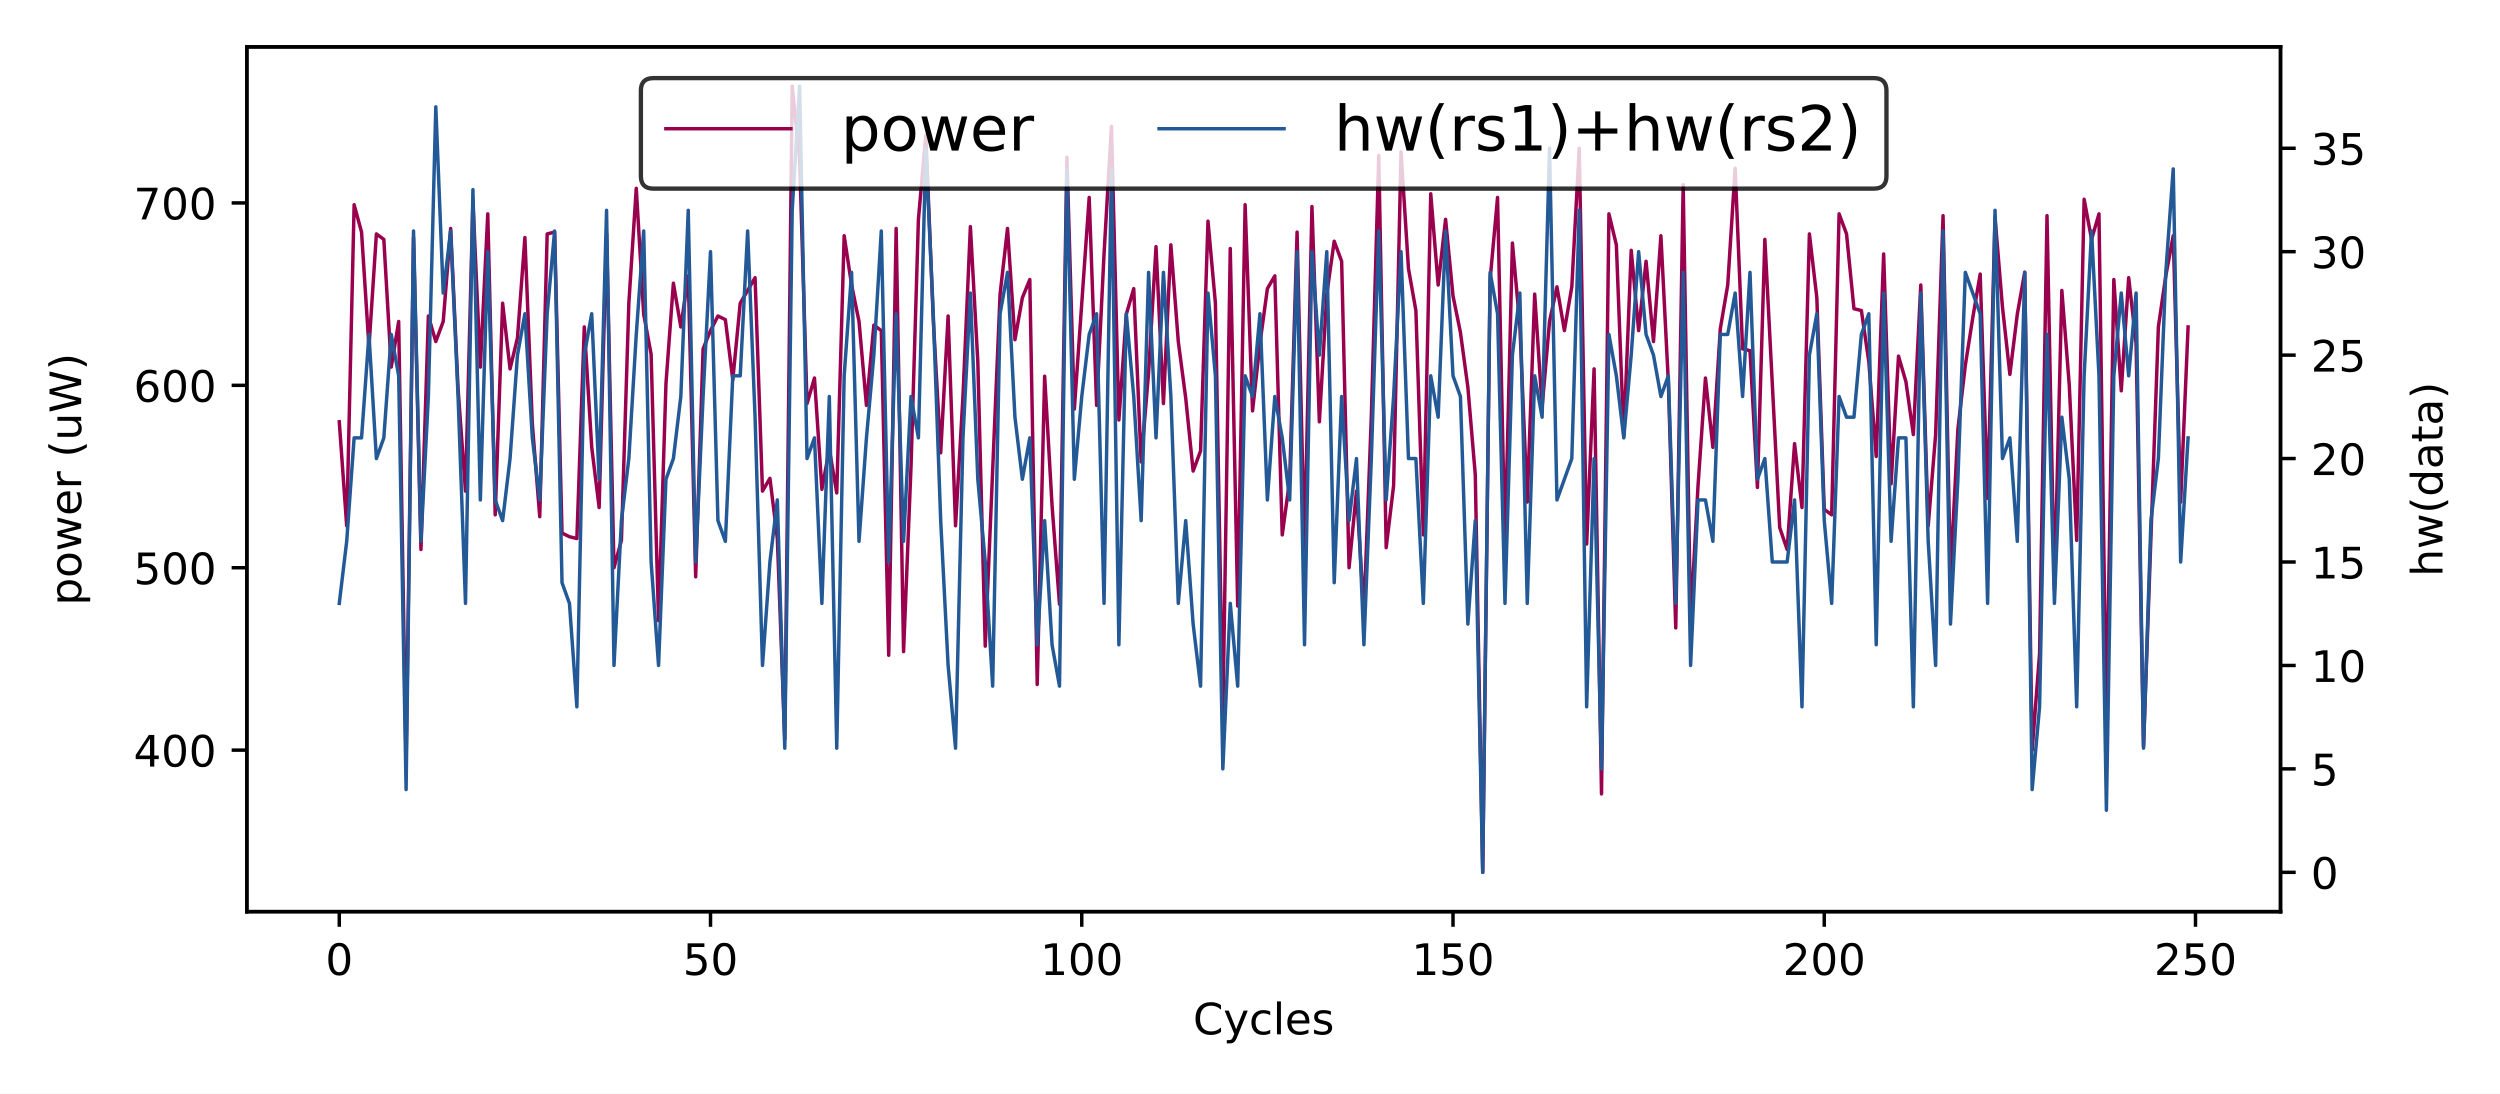
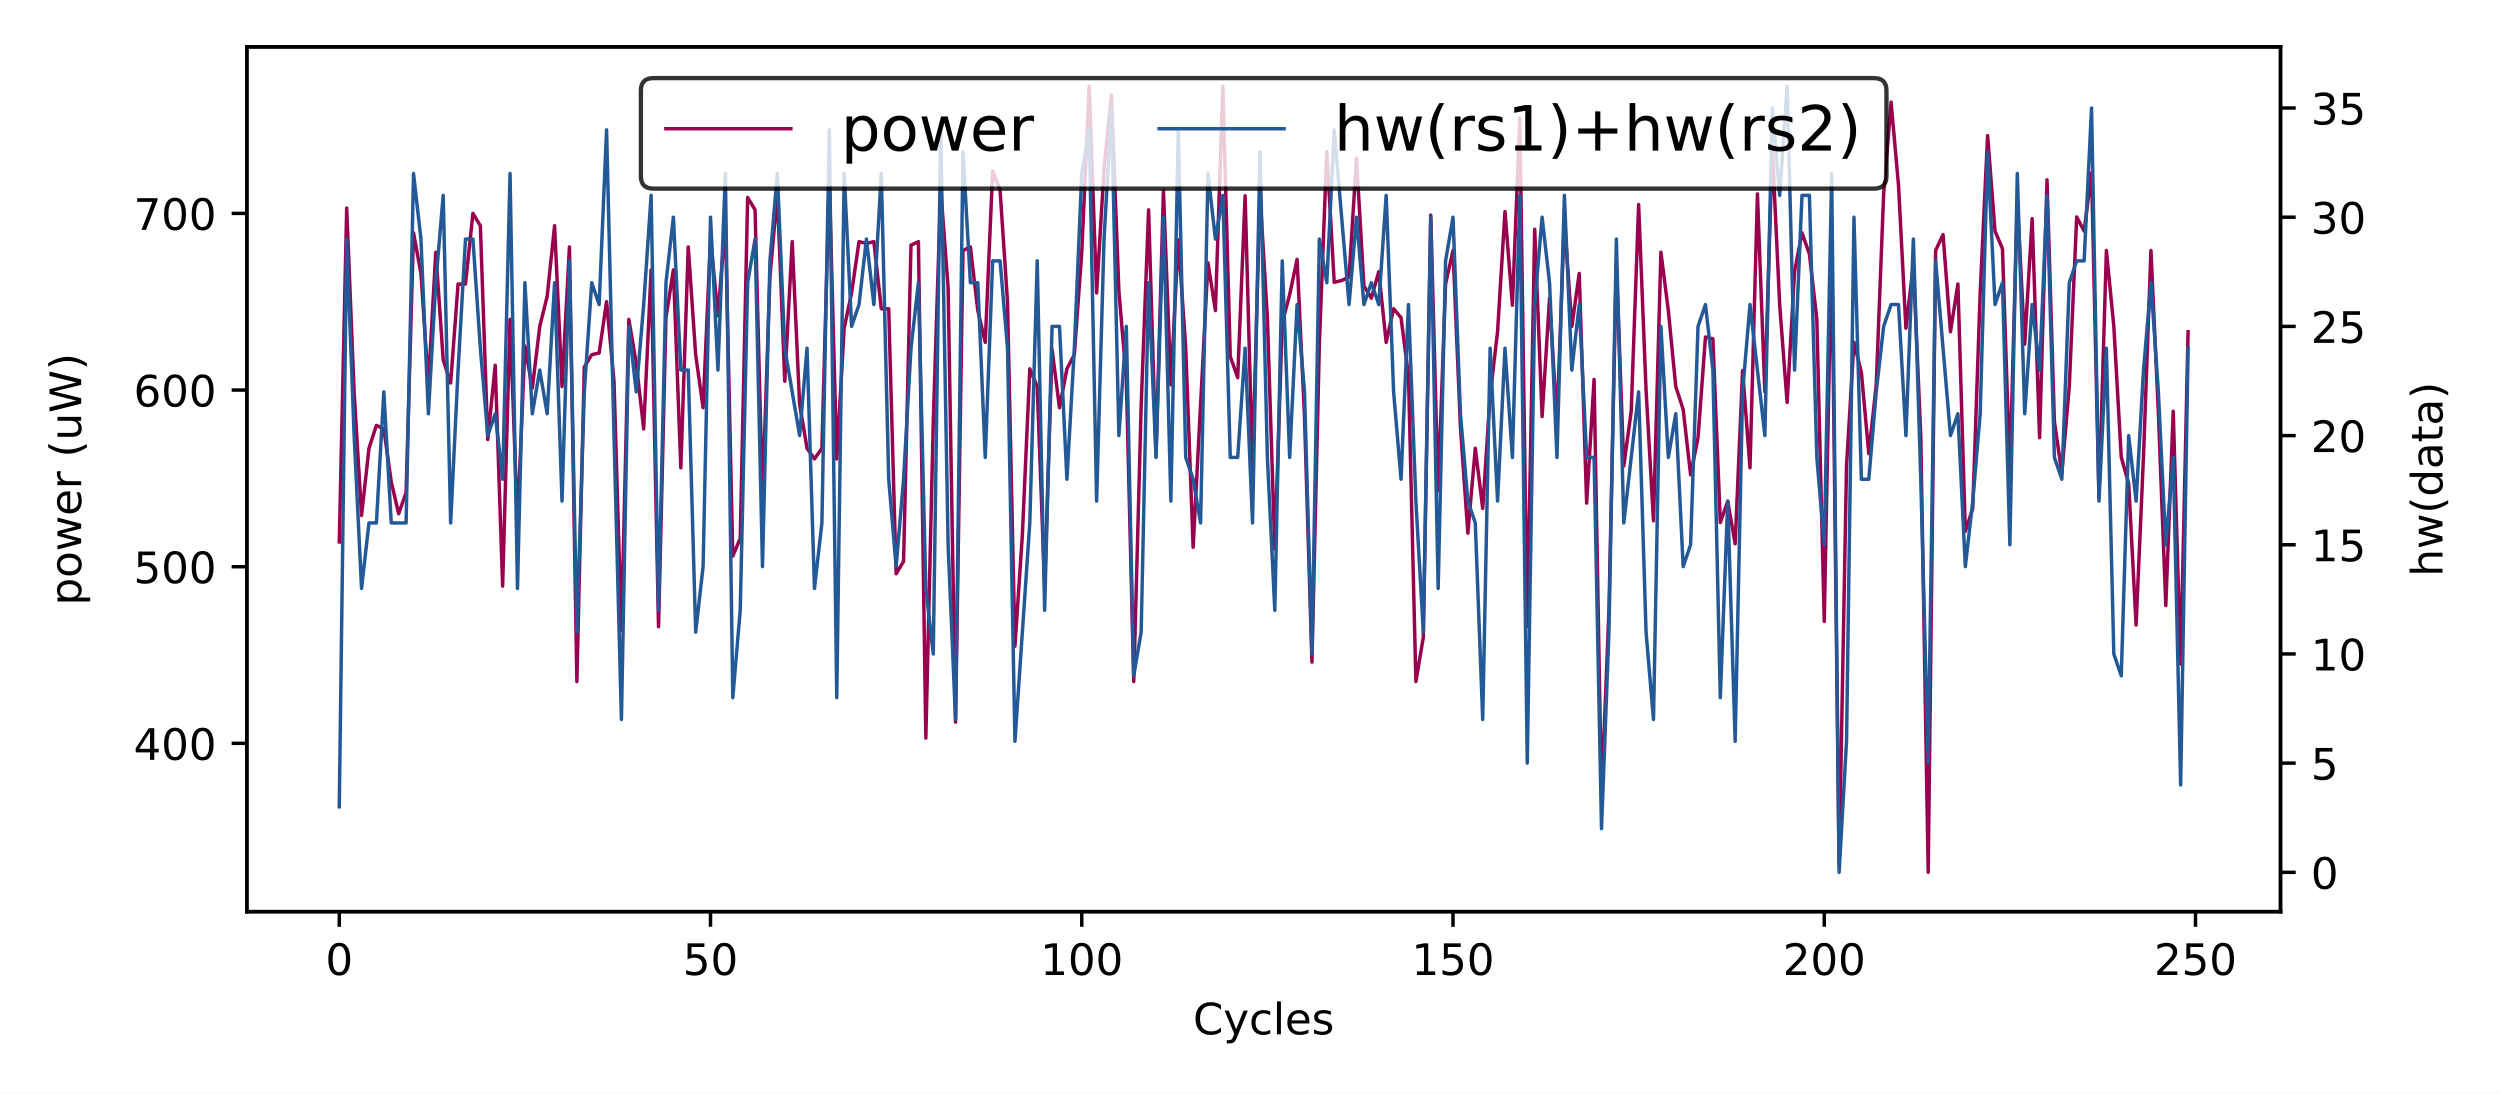
<svg xmlns="http://www.w3.org/2000/svg" xmlns:xlink="http://www.w3.org/1999/xlink" width="576pt" height="252pt" viewBox="0 0 576 252" version="1.1">
  <defs>
    <style type="text/css">*{stroke-linejoin: round; stroke-linecap: butt}</style>
  </defs>
  <g id="figure_1">
    <g id="patch_1">
      <path d="M 0 252  L 576 252  L 576 0  L 0 0  z " style="fill: #ffffff" />
    </g>
    <g id="axes_1">
      <g id="patch_2">
        <path d="M 56.87 210.04  L 525.43 210.04  L 525.43 10.8  L 56.87 10.8  z " style="fill: #ffffff" />
      </g>
      <g id="matplotlib.axis_1">
        <g id="xtick_1">
          <g id="line2d_1">
            <defs>
-               <path id="me3f704483d" d="M 0 0  L 0 3.5  " style="stroke: #000000; stroke-width: 0.8" />
+               <path id="m908ae58584" d="M 0 0  L 0 3.5  " style="stroke: #000000; stroke-width: 0.8" />
            </defs>
            <g>
-               <use xlink:href="#me3f704483d" x="78.168" y="210.04" style="stroke: #000000; stroke-width: 0.8" />
+               <use xlink:href="#m908ae58584" x="78.168" y="210.04" style="stroke: #000000; stroke-width: 0.8" />
            </g>
          </g>
          <g id="text_1">
            <text style="font: 10px 'DejaVu Sans', 'Bitstream Vera Sans', 'Computer Modern Sans Serif', 'Lucida Grande', 'Verdana', 'Geneva', 'Lucid', 'Arial', 'Helvetica', 'Avant Garde', sans-serif; text-anchor: middle" x="78.168" y="224.638" transform="rotate(-0 78.16818 224.6384)">0</text>
          </g>
        </g>
        <g id="xtick_2">
          <g id="line2d_2">
            <g>
-               <use xlink:href="#me3f704483d" x="163.703" y="210.04" style="stroke: #000000; stroke-width: 0.8" />
+               <use xlink:href="#m908ae58584" x="163.703" y="210.04" style="stroke: #000000; stroke-width: 0.8" />
            </g>
          </g>
          <g id="text_2">
            <text style="font: 10px 'DejaVu Sans', 'Bitstream Vera Sans', 'Computer Modern Sans Serif', 'Lucida Grande', 'Verdana', 'Geneva', 'Lucid', 'Arial', 'Helvetica', 'Avant Garde', sans-serif; text-anchor: middle" x="163.703" y="224.638" transform="rotate(-0 163.703 224.6384)">50</text>
          </g>
        </g>
        <g id="xtick_3">
          <g id="line2d_3">
            <g>
-               <use xlink:href="#me3f704483d" x="249.238" y="210.04" style="stroke: #000000; stroke-width: 0.8" />
+               <use xlink:href="#m908ae58584" x="249.238" y="210.04" style="stroke: #000000; stroke-width: 0.8" />
            </g>
          </g>
          <g id="text_3">
            <text style="font: 10px 'DejaVu Sans', 'Bitstream Vera Sans', 'Computer Modern Sans Serif', 'Lucida Grande', 'Verdana', 'Geneva', 'Lucid', 'Arial', 'Helvetica', 'Avant Garde', sans-serif; text-anchor: middle" x="249.238" y="224.638" transform="rotate(-0 249.2379 224.6384)">100</text>
          </g>
        </g>
        <g id="xtick_4">
          <g id="line2d_4">
            <g>
-               <use xlink:href="#me3f704483d" x="334.773" y="210.04" style="stroke: #000000; stroke-width: 0.8" />
+               <use xlink:href="#m908ae58584" x="334.773" y="210.04" style="stroke: #000000; stroke-width: 0.8" />
            </g>
          </g>
          <g id="text_4">
            <text style="font: 10px 'DejaVu Sans', 'Bitstream Vera Sans', 'Computer Modern Sans Serif', 'Lucida Grande', 'Verdana', 'Geneva', 'Lucid', 'Arial', 'Helvetica', 'Avant Garde', sans-serif; text-anchor: middle" x="334.773" y="224.638" transform="rotate(-0 334.7728 224.6384)">150</text>
          </g>
        </g>
        <g id="xtick_5">
          <g id="line2d_5">
            <g>
-               <use xlink:href="#me3f704483d" x="420.308" y="210.04" style="stroke: #000000; stroke-width: 0.8" />
+               <use xlink:href="#m908ae58584" x="420.308" y="210.04" style="stroke: #000000; stroke-width: 0.8" />
            </g>
          </g>
          <g id="text_5">
            <text style="font: 10px 'DejaVu Sans', 'Bitstream Vera Sans', 'Computer Modern Sans Serif', 'Lucida Grande', 'Verdana', 'Geneva', 'Lucid', 'Arial', 'Helvetica', 'Avant Garde', sans-serif; text-anchor: middle" x="420.308" y="224.638" transform="rotate(-0 420.3076 224.6384)">200</text>
          </g>
        </g>
        <g id="xtick_6">
          <g id="line2d_6">
            <g>
-               <use xlink:href="#me3f704483d" x="505.843" y="210.04" style="stroke: #000000; stroke-width: 0.8" />
+               <use xlink:href="#m908ae58584" x="505.843" y="210.04" style="stroke: #000000; stroke-width: 0.8" />
            </g>
          </g>
          <g id="text_6">
            <text style="font: 10px 'DejaVu Sans', 'Bitstream Vera Sans', 'Computer Modern Sans Serif', 'Lucida Grande', 'Verdana', 'Geneva', 'Lucid', 'Arial', 'Helvetica', 'Avant Garde', sans-serif; text-anchor: middle" x="505.843" y="224.638" transform="rotate(-0 505.8425 224.6384)">250</text>
          </g>
        </g>
        <g id="text_7">
          <text style="font: 10px 'DejaVu Sans', 'Bitstream Vera Sans', 'Computer Modern Sans Serif', 'Lucida Grande', 'Verdana', 'Geneva', 'Lucid', 'Arial', 'Helvetica', 'Avant Garde', sans-serif; text-anchor: middle" x="291.15" y="238.317" transform="rotate(-0 291.15 238.3166)">Cycles</text>
        </g>
      </g>
      <g id="matplotlib.axis_2">
        <g id="ytick_1">
          <g id="line2d_7">
            <defs>
-               <path id="m21a118c086" d="M 0 0  L -3.5 0  " style="stroke: #000000; stroke-width: 0.8" />
+               <path id="mc91e3680d1" d="M 0 0  L -3.5 0  " style="stroke: #000000; stroke-width: 0.8" />
            </defs>
            <g>
-               <use xlink:href="#m21a118c086" x="56.87" y="172.827" style="stroke: #000000; stroke-width: 0.8" />
+               <use xlink:href="#mc91e3680d1" x="56.87" y="171.271" style="stroke: #000000; stroke-width: 0.8" />
            </g>
          </g>
          <g id="text_8">
-             <text style="font: 10px 'DejaVu Sans', 'Bitstream Vera Sans', 'Computer Modern Sans Serif', 'Lucida Grande', 'Verdana', 'Geneva', 'Lucid', 'Arial', 'Helvetica', 'Avant Garde', sans-serif; text-anchor: end" x="49.87" y="176.626" transform="rotate(-0 49.87 176.6262)">400</text>
+             <text style="font: 10px 'DejaVu Sans', 'Bitstream Vera Sans', 'Computer Modern Sans Serif', 'Lucida Grande', 'Verdana', 'Geneva', 'Lucid', 'Arial', 'Helvetica', 'Avant Garde', sans-serif; text-anchor: end" x="49.87" y="175.07" transform="rotate(-0 49.87 175.0698)">400</text>
          </g>
        </g>
        <g id="ytick_2">
          <g id="line2d_8">
            <g>
-               <use xlink:href="#m21a118c086" x="56.87" y="130.802" style="stroke: #000000; stroke-width: 0.8" />
+               <use xlink:href="#mc91e3680d1" x="56.87" y="130.568" style="stroke: #000000; stroke-width: 0.8" />
            </g>
          </g>
          <g id="text_9">
-             <text style="font: 10px 'DejaVu Sans', 'Bitstream Vera Sans', 'Computer Modern Sans Serif', 'Lucida Grande', 'Verdana', 'Geneva', 'Lucid', 'Arial', 'Helvetica', 'Avant Garde', sans-serif; text-anchor: end" x="49.87" y="134.601" transform="rotate(-0 49.87 134.6013)">500</text>
+             <text style="font: 10px 'DejaVu Sans', 'Bitstream Vera Sans', 'Computer Modern Sans Serif', 'Lucida Grande', 'Verdana', 'Geneva', 'Lucid', 'Arial', 'Helvetica', 'Avant Garde', sans-serif; text-anchor: end" x="49.87" y="134.367" transform="rotate(-0 49.87 134.3671)">500</text>
          </g>
        </g>
        <g id="ytick_3">
          <g id="line2d_9">
            <g>
-               <use xlink:href="#m21a118c086" x="56.87" y="88.777" style="stroke: #000000; stroke-width: 0.8" />
+               <use xlink:href="#mc91e3680d1" x="56.87" y="89.865" style="stroke: #000000; stroke-width: 0.8" />
            </g>
          </g>
          <g id="text_10">
-             <text style="font: 10px 'DejaVu Sans', 'Bitstream Vera Sans', 'Computer Modern Sans Serif', 'Lucida Grande', 'Verdana', 'Geneva', 'Lucid', 'Arial', 'Helvetica', 'Avant Garde', sans-serif; text-anchor: end" x="49.87" y="92.576" transform="rotate(-0 49.87 92.5764)">600</text>
+             <text style="font: 10px 'DejaVu Sans', 'Bitstream Vera Sans', 'Computer Modern Sans Serif', 'Lucida Grande', 'Verdana', 'Geneva', 'Lucid', 'Arial', 'Helvetica', 'Avant Garde', sans-serif; text-anchor: end" x="49.87" y="93.664" transform="rotate(-0 49.87 93.66433)">600</text>
          </g>
        </g>
        <g id="ytick_4">
          <g id="line2d_10">
            <g>
-               <use xlink:href="#m21a118c086" x="56.87" y="46.752" style="stroke: #000000; stroke-width: 0.8" />
+               <use xlink:href="#mc91e3680d1" x="56.87" y="49.162" style="stroke: #000000; stroke-width: 0.8" />
            </g>
          </g>
          <g id="text_11">
-             <text style="font: 10px 'DejaVu Sans', 'Bitstream Vera Sans', 'Computer Modern Sans Serif', 'Lucida Grande', 'Verdana', 'Geneva', 'Lucid', 'Arial', 'Helvetica', 'Avant Garde', sans-serif; text-anchor: end" x="49.87" y="50.552" transform="rotate(-0 49.87 50.55151)">700</text>
+             <text style="font: 10px 'DejaVu Sans', 'Bitstream Vera Sans', 'Computer Modern Sans Serif', 'Lucida Grande', 'Verdana', 'Geneva', 'Lucid', 'Arial', 'Helvetica', 'Avant Garde', sans-serif; text-anchor: end" x="49.87" y="52.962" transform="rotate(-0 49.87 52.96157)">700</text>
          </g>
        </g>
        <g id="text_12">
          <text style="font: 10px 'DejaVu Sans', 'Bitstream Vera Sans', 'Computer Modern Sans Serif', 'Lucida Grande', 'Verdana', 'Geneva', 'Lucid', 'Arial', 'Helvetica', 'Avant Garde', sans-serif; text-anchor: middle" x="18.703" y="110.42" transform="rotate(-90 18.70281 110.42)">power (uW)</text>
        </g>
      </g>
      <g id="line2d_11">
-         <path d="M 78.168 97.182  L 79.879 121.136  L 81.59 47.173  L 83.3 53.476  L 85.011 79.952  L 86.722 53.897  L 88.432 55.157  L 90.143 84.575  L 91.854 74.068  L 93.564 175.769  L 95.275 54.737  L 96.986 126.6  L 98.697 72.808  L 100.407 78.691  L 102.118 74.068  L 103.829 52.636  L 105.539 89.618  L 107.25 113.152  L 108.961 46.332  L 110.671 84.575  L 112.382 49.274  L 114.093 118.615  L 115.804 69.866  L 117.514 84.995  L 119.225 77.851  L 120.936 54.737  L 122.646 97.602  L 124.357 119.035  L 126.068 53.897  L 127.778 53.476  L 129.489 122.817  L 131.2 123.658  L 132.91 124.078  L 134.621 75.329  L 136.332 103.066  L 138.043 116.934  L 139.753 53.897  L 141.464 130.802  L 143.175 124.498  L 144.885 69.866  L 146.596 43.39  L 148.307 72.387  L 150.017 81.633  L 151.728 142.989  L 153.439 88.357  L 155.15 65.243  L 156.86 75.329  L 158.571 63.562  L 160.282 132.903  L 161.992 80.372  L 163.703 76.17  L 165.414 72.808  L 167.124 73.648  L 168.835 87.516  L 170.546 69.866  L 173.967 63.982  L 175.678 113.152  L 177.389 110.21  L 179.099 124.078  L 180.81 170.305  L 182.521 19.856  L 184.231 36.666  L 185.942 92.98  L 187.653 87.096  L 189.364 112.731  L 191.074 103.486  L 192.785 113.572  L 194.496 54.317  L 196.206 65.663  L 197.917 74.068  L 199.628 93.4  L 201.338 74.909  L 203.049 76.17  L 204.76 150.974  L 206.47 52.636  L 208.181 150.134  L 209.892 107.688  L 211.603 50.535  L 213.313 31.203  L 215.024 73.648  L 216.735 104.326  L 218.445 72.808  L 220.156 121.136  L 221.867 91.299  L 223.577 52.216  L 225.288 83.314  L 226.999 148.873  L 230.42 67.765  L 232.131 52.636  L 233.842 78.271  L 235.552 68.605  L 237.263 64.403  L 238.974 157.698  L 240.684 86.676  L 242.395 116.514  L 244.106 139.207  L 245.817 36.246  L 247.527 94.24  L 250.949 45.492  L 252.659 93.4  L 254.37 58.519  L 256.081 29.102  L 257.791 96.762  L 259.502 72.387  L 261.213 66.504  L 262.923 106.428  L 264.634 85.835  L 266.345 56.838  L 268.056 92.98  L 269.766 56.418  L 271.477 78.691  L 273.188 91.719  L 274.898 108.529  L 276.609 103.906  L 278.32 50.955  L 280.03 69.866  L 281.741 164.842  L 283.452 57.259  L 285.163 139.627  L 286.873 47.173  L 288.584 94.661  L 290.295 79.111  L 292.005 66.504  L 293.716 63.562  L 295.427 123.238  L 297.137 110.63  L 298.848 53.476  L 300.559 126.6  L 302.27 47.593  L 303.98 97.182  L 305.691 67.765  L 307.402 55.578  L 309.112 60.2  L 310.823 130.802  L 312.534 113.152  L 314.244 141.308  L 315.955 95.921  L 317.666 35.826  L 319.377 126.179  L 321.087 111.891  L 322.798 34.985  L 324.509 61.881  L 326.219 71.547  L 327.93 123.238  L 329.641 44.651  L 331.351 65.663  L 333.062 50.535  L 334.773 68.185  L 336.483 76.59  L 338.194 89.197  L 339.905 109.369  L 341.616 200.984  L 343.326 64.403  L 345.037 45.492  L 346.748 125.759  L 348.458 55.998  L 350.169 74.909  L 351.88 115.673  L 353.59 67.765  L 355.301 93.82  L 357.012 74.068  L 358.723 66.084  L 360.433 76.17  L 362.144 66.084  L 363.855 34.145  L 365.565 125.339  L 367.276 84.995  L 368.987 182.913  L 370.697 49.274  L 372.408 56.418  L 374.119 100.544  L 375.83 57.679  L 377.54 76.17  L 379.251 60.2  L 380.962 78.691  L 382.672 54.317  L 384.383 87.937  L 386.094 144.67  L 387.804 42.55  L 389.515 143.41  L 391.226 111.891  L 392.936 87.096  L 394.647 103.066  L 396.358 75.749  L 398.069 65.663  L 399.779 38.768  L 401.49 80.372  L 403.201 80.792  L 404.911 112.311  L 406.622 55.157  L 410.043 121.557  L 411.754 126.6  L 413.465 102.225  L 415.176 116.934  L 416.886 53.897  L 418.597 68.605  L 420.308 117.354  L 422.018 118.615  L 423.729 49.274  L 425.44 53.897  L 427.15 71.127  L 428.861 71.547  L 430.572 83.314  L 432.283 105.167  L 433.993 58.519  L 435.704 111.471  L 437.415 82.053  L 439.125 87.937  L 440.836 100.124  L 442.547 65.663  L 444.257 121.136  L 445.968 100.124  L 447.679 49.694  L 449.39 132.903  L 451.1 98.863  L 452.811 84.154  L 454.522 73.228  L 456.232 63.142  L 457.943 114.833  L 459.654 50.114  L 461.364 70.706  L 463.075 86.256  L 464.786 72.387  L 466.496 62.722  L 468.207 172.827  L 469.918 150.554  L 471.629 49.694  L 473.339 135.845  L 475.05 66.924  L 476.761 88.777  L 478.471 124.498  L 480.182 45.912  L 481.893 55.157  L 483.603 49.274  L 485.314 167.364  L 487.025 64.403  L 488.736 90.038  L 490.446 63.982  L 492.157 79.111  L 493.868 171.986  L 497.289 75.329  L 499 63.562  L 500.71 54.317  L 502.421 115.673  L 504.132 75.329  L 504.132 75.329  " clip-path="url(#p302aeca9ef)" style="fill: none; stroke: #99004d; stroke-width: 0.8; stroke-linecap: square" />
+         <path d="M 78.168 124.869  L 79.879 47.941  L 81.59 90.272  L 83.3 118.764  L 85.011 103.297  L 86.722 98.006  L 88.432 98.82  L 90.143 111.031  L 91.854 118.357  L 93.564 113.473  L 95.275 53.64  L 96.986 63.001  L 98.697 88.644  L 100.407 58.117  L 102.118 82.946  L 103.829 88.237  L 105.539 65.443  L 107.25 65.443  L 108.961 49.162  L 110.671 52.012  L 112.382 101.262  L 114.093 84.167  L 115.804 135.045  L 117.514 73.584  L 119.225 120.799  L 120.936 79.689  L 122.646 89.458  L 124.357 75.212  L 126.068 68.293  L 127.778 52.012  L 129.489 89.051  L 131.2 56.896  L 132.91 157.025  L 134.621 84.574  L 136.332 81.725  L 138.043 81.318  L 139.753 69.514  L 141.464 87.83  L 143.175 145.221  L 144.885 73.584  L 146.596 83.76  L 148.307 98.82  L 150.017 62.187  L 151.728 144.407  L 153.439 73.177  L 155.15 62.187  L 156.86 107.774  L 158.571 56.896  L 160.282 81.725  L 161.992 93.935  L 163.703 54.861  L 165.414 72.77  L 167.124 51.197  L 168.835 128.126  L 170.546 124.055  L 172.257 45.499  L 173.967 48.348  L 175.678 114.694  L 177.389 63.815  L 179.099 44.685  L 180.81 87.83  L 182.521 55.675  L 184.231 93.121  L 185.942 103.297  L 187.653 105.739  L 189.364 103.297  L 191.074 41.429  L 192.785 105.739  L 194.496 75.619  L 196.206 67.479  L 197.917 55.675  L 199.628 56.082  L 201.338 55.675  L 203.049 71.142  L 204.76 71.142  L 206.47 132.196  L 208.181 129.347  L 209.892 56.489  L 211.603 55.675  L 213.313 170.05  L 215.024 97.192  L 216.735 43.464  L 218.445 66.258  L 220.156 166.386  L 221.867 57.71  L 223.577 56.896  L 225.288 71.549  L 226.999 78.875  L 228.71 39.394  L 230.42 43.871  L 232.131 69.514  L 233.842 148.884  L 235.552 123.241  L 237.263 84.981  L 238.974 89.051  L 240.684 135.045  L 242.395 80.503  L 244.106 93.935  L 245.817 84.981  L 247.527 81.725  L 249.238 58.117  L 250.949 19.856  L 252.659 67.479  L 254.37 38.987  L 256.081 21.892  L 257.791 67.072  L 259.502 87.423  L 261.213 157.025  L 262.923 93.528  L 264.634 48.348  L 266.345 104.925  L 268.056 43.871  L 269.766 88.644  L 271.477 55.268  L 273.188 80.096  L 274.898 126.091  L 278.32 60.559  L 280.03 71.549  L 281.741 19.856  L 283.452 82.132  L 285.163 87.016  L 286.873 45.092  L 288.584 107.774  L 290.295 44.685  L 292.005 73.177  L 293.716 126.498  L 295.427 74.398  L 297.137 67.886  L 298.848 59.745  L 300.559 95.971  L 302.27 152.547  L 303.98 79.282  L 305.691 34.916  L 307.402 65.036  L 309.112 64.629  L 310.823 63.815  L 312.534 36.544  L 314.244 65.85  L 315.955 68.7  L 317.666 62.594  L 319.377 78.875  L 321.087 71.142  L 322.798 73.177  L 324.509 86.609  L 326.219 157.025  L 327.93 146.849  L 329.641 49.569  L 331.351 113.066  L 333.062 65.443  L 334.773 57.71  L 336.483 98.413  L 338.194 122.834  L 339.905 103.297  L 341.616 117.136  L 343.326 91.086  L 345.037 76.433  L 346.748 48.755  L 348.458 70.328  L 350.169 27.183  L 351.88 144.407  L 353.59 52.826  L 355.301 95.971  L 357.012 68.7  L 358.723 97.192  L 360.433 50.383  L 362.144 75.212  L 363.855 63.001  L 365.565 115.915  L 367.276 87.423  L 368.987 183.481  L 370.697 140.744  L 372.408 60.559  L 374.119 107.367  L 375.83 94.749  L 377.54 47.127  L 379.251 89.865  L 380.962 119.985  L 382.672 58.117  L 384.383 71.549  L 386.094 89.051  L 387.804 94.342  L 389.515 109.402  L 391.226 100.855  L 392.936 77.654  L 394.647 78.061  L 396.358 120.392  L 398.069 115.508  L 399.779 125.277  L 401.49 85.388  L 403.201 107.774  L 404.911 44.685  L 406.622 90.272  L 408.333 34.102  L 410.043 70.328  L 411.754 92.714  L 413.465 62.594  L 415.176 53.64  L 416.886 58.524  L 418.597 73.584  L 420.308 143.186  L 422.018 55.268  L 423.729 199.356  L 425.44 107.367  L 427.15 78.875  L 428.861 85.795  L 430.572 104.518  L 432.283 88.644  L 433.993 44.685  L 435.704 23.52  L 437.415 42.65  L 439.125 75.619  L 440.836 60.966  L 442.547 100.448  L 444.257 200.984  L 445.968 57.71  L 447.679 54.047  L 449.39 76.433  L 451.1 65.443  L 452.811 122.427  L 454.522 117.136  L 456.232 67.479  L 457.943 31.253  L 459.654 53.233  L 461.364 57.303  L 463.075 108.588  L 464.786 46.313  L 466.496 79.282  L 468.207 50.383  L 469.918 100.855  L 471.629 41.429  L 473.339 97.192  L 475.05 108.995  L 476.761 89.051  L 478.471 49.976  L 480.182 53.233  L 481.893 39.801  L 483.603 114.694  L 485.314 57.71  L 487.025 75.212  L 488.736 105.332  L 490.446 111.438  L 492.157 144  L 493.868 104.925  L 495.578 57.71  L 497.289 95.156  L 499 139.522  L 500.71 94.749  L 502.421 152.954  L 504.132 76.433  L 504.132 76.433  " clip-path="url(#pf630c1714b)" style="fill: none; stroke: #99004d; stroke-width: 0.8; stroke-linecap: square" />
      </g>
      <g id="patch_3">
        <path d="M 56.87 210.04  L 56.87 10.8  " style="fill: none; stroke: #000000; stroke-width: 0.8; stroke-linejoin: miter; stroke-linecap: square" />
      </g>
      <g id="patch_4">
        <path d="M 525.43 210.04  L 525.43 10.8  " style="fill: none; stroke: #000000; stroke-width: 0.8; stroke-linejoin: miter; stroke-linecap: square" />
      </g>
      <g id="patch_5">
        <path d="M 56.87 210.04  L 525.43 210.04  " style="fill: none; stroke: #000000; stroke-width: 0.8; stroke-linejoin: miter; stroke-linecap: square" />
      </g>
      <g id="patch_6">
        <path d="M 56.87 10.8  L 525.43 10.8  " style="fill: none; stroke: #000000; stroke-width: 0.8; stroke-linejoin: miter; stroke-linecap: square" />
      </g>
    </g>
    <g id="axes_2">
      <g id="matplotlib.axis_3">
        <g id="ytick_5">
          <g id="line2d_12">
            <defs>
-               <path id="m4e64adaf5d" d="M 0 0  L 3.5 0  " style="stroke: #000000; stroke-width: 0.8" />
+               <path id="m8b3380e0aa" d="M 0 0  L 3.5 0  " style="stroke: #000000; stroke-width: 0.8" />
            </defs>
            <g>
-               <use xlink:href="#m4e64adaf5d" x="525.43" y="200.984" style="stroke: #000000; stroke-width: 0.8" />
+               <use xlink:href="#m8b3380e0aa" x="525.43" y="200.984" style="stroke: #000000; stroke-width: 0.8" />
            </g>
          </g>
          <g id="text_13">
            <text style="font: 10px 'DejaVu Sans', 'Bitstream Vera Sans', 'Computer Modern Sans Serif', 'Lucida Grande', 'Verdana', 'Geneva', 'Lucid', 'Arial', 'Helvetica', 'Avant Garde', sans-serif; text-anchor: start" x="532.43" y="204.783" transform="rotate(-0 532.43 204.7829)">0</text>
          </g>
        </g>
        <g id="ytick_6">
          <g id="line2d_13">
            <g>
-               <use xlink:href="#m4e64adaf5d" x="525.43" y="177.151" style="stroke: #000000; stroke-width: 0.8" />
+               <use xlink:href="#m8b3380e0aa" x="525.43" y="175.827" style="stroke: #000000; stroke-width: 0.8" />
            </g>
          </g>
          <g id="text_14">
-             <text style="font: 10px 'DejaVu Sans', 'Bitstream Vera Sans', 'Computer Modern Sans Serif', 'Lucida Grande', 'Verdana', 'Geneva', 'Lucid', 'Arial', 'Helvetica', 'Avant Garde', sans-serif; text-anchor: start" x="532.43" y="180.95" transform="rotate(-0 532.43 180.9503)">5</text>
+             <text style="font: 10px 'DejaVu Sans', 'Bitstream Vera Sans', 'Computer Modern Sans Serif', 'Lucida Grande', 'Verdana', 'Geneva', 'Lucid', 'Arial', 'Helvetica', 'Avant Garde', sans-serif; text-anchor: start" x="532.43" y="179.626" transform="rotate(-0 532.43 179.6263)">5</text>
          </g>
        </g>
        <g id="ytick_7">
          <g id="line2d_14">
            <g>
-               <use xlink:href="#m4e64adaf5d" x="525.43" y="153.319" style="stroke: #000000; stroke-width: 0.8" />
+               <use xlink:href="#m8b3380e0aa" x="525.43" y="150.671" style="stroke: #000000; stroke-width: 0.8" />
            </g>
          </g>
          <g id="text_15">
-             <text style="font: 10px 'DejaVu Sans', 'Bitstream Vera Sans', 'Computer Modern Sans Serif', 'Lucida Grande', 'Verdana', 'Geneva', 'Lucid', 'Arial', 'Helvetica', 'Avant Garde', sans-serif; text-anchor: start" x="532.43" y="157.118" transform="rotate(-0 532.43 157.1178)">10</text>
+             <text style="font: 10px 'DejaVu Sans', 'Bitstream Vera Sans', 'Computer Modern Sans Serif', 'Lucida Grande', 'Verdana', 'Geneva', 'Lucid', 'Arial', 'Helvetica', 'Avant Garde', sans-serif; text-anchor: start" x="532.43" y="154.47" transform="rotate(-0 532.43 154.4697)">10</text>
          </g>
        </g>
        <g id="ytick_8">
          <g id="line2d_15">
            <g>
-               <use xlink:href="#m4e64adaf5d" x="525.43" y="129.486" style="stroke: #000000; stroke-width: 0.8" />
+               <use xlink:href="#m8b3380e0aa" x="525.43" y="125.514" style="stroke: #000000; stroke-width: 0.8" />
            </g>
          </g>
          <g id="text_16">
-             <text style="font: 10px 'DejaVu Sans', 'Bitstream Vera Sans', 'Computer Modern Sans Serif', 'Lucida Grande', 'Verdana', 'Geneva', 'Lucid', 'Arial', 'Helvetica', 'Avant Garde', sans-serif; text-anchor: start" x="532.43" y="133.285" transform="rotate(-0 532.43 133.2852)">15</text>
+             <text style="font: 10px 'DejaVu Sans', 'Bitstream Vera Sans', 'Computer Modern Sans Serif', 'Lucida Grande', 'Verdana', 'Geneva', 'Lucid', 'Arial', 'Helvetica', 'Avant Garde', sans-serif; text-anchor: start" x="532.43" y="129.313" transform="rotate(-0 532.43 129.3132)">15</text>
          </g>
        </g>
        <g id="ytick_9">
          <g id="line2d_16">
            <g>
-               <use xlink:href="#m4e64adaf5d" x="525.43" y="105.653" style="stroke: #000000; stroke-width: 0.8" />
+               <use xlink:href="#m8b3380e0aa" x="525.43" y="100.357" style="stroke: #000000; stroke-width: 0.8" />
            </g>
          </g>
          <g id="text_17">
-             <text style="font: 10px 'DejaVu Sans', 'Bitstream Vera Sans', 'Computer Modern Sans Serif', 'Lucida Grande', 'Verdana', 'Geneva', 'Lucid', 'Arial', 'Helvetica', 'Avant Garde', sans-serif; text-anchor: start" x="532.43" y="109.453" transform="rotate(-0 532.43 109.4527)">20</text>
+             <text style="font: 10px 'DejaVu Sans', 'Bitstream Vera Sans', 'Computer Modern Sans Serif', 'Lucida Grande', 'Verdana', 'Geneva', 'Lucid', 'Arial', 'Helvetica', 'Avant Garde', sans-serif; text-anchor: start" x="532.43" y="104.157" transform="rotate(-0 532.43 104.1566)">20</text>
          </g>
        </g>
        <g id="ytick_10">
          <g id="line2d_17">
            <g>
-               <use xlink:href="#m4e64adaf5d" x="525.43" y="81.821" style="stroke: #000000; stroke-width: 0.8" />
+               <use xlink:href="#m8b3380e0aa" x="525.43" y="75.201" style="stroke: #000000; stroke-width: 0.8" />
            </g>
          </g>
          <g id="text_18">
-             <text style="font: 10px 'DejaVu Sans', 'Bitstream Vera Sans', 'Computer Modern Sans Serif', 'Lucida Grande', 'Verdana', 'Geneva', 'Lucid', 'Arial', 'Helvetica', 'Avant Garde', sans-serif; text-anchor: start" x="532.43" y="85.62" transform="rotate(-0 532.43 85.62018)">25</text>
+             <text style="font: 10px 'DejaVu Sans', 'Bitstream Vera Sans', 'Computer Modern Sans Serif', 'Lucida Grande', 'Verdana', 'Geneva', 'Lucid', 'Arial', 'Helvetica', 'Avant Garde', sans-serif; text-anchor: start" x="532.43" y="79" transform="rotate(-0 532.43 79.00003)">25</text>
          </g>
        </g>
        <g id="ytick_11">
          <g id="line2d_18">
            <g>
-               <use xlink:href="#m4e64adaf5d" x="525.43" y="57.988" style="stroke: #000000; stroke-width: 0.8" />
+               <use xlink:href="#m8b3380e0aa" x="525.43" y="50.044" style="stroke: #000000; stroke-width: 0.8" />
            </g>
          </g>
          <g id="text_19">
-             <text style="font: 10px 'DejaVu Sans', 'Bitstream Vera Sans', 'Computer Modern Sans Serif', 'Lucida Grande', 'Verdana', 'Geneva', 'Lucid', 'Arial', 'Helvetica', 'Avant Garde', sans-serif; text-anchor: start" x="532.43" y="61.788" transform="rotate(-0 532.43 61.78764)">30</text>
+             <text style="font: 10px 'DejaVu Sans', 'Bitstream Vera Sans', 'Computer Modern Sans Serif', 'Lucida Grande', 'Verdana', 'Geneva', 'Lucid', 'Arial', 'Helvetica', 'Avant Garde', sans-serif; text-anchor: start" x="532.43" y="53.843" transform="rotate(-0 532.43 53.84346)">30</text>
          </g>
        </g>
        <g id="ytick_12">
          <g id="line2d_19">
            <g>
-               <use xlink:href="#m4e64adaf5d" x="525.43" y="34.156" style="stroke: #000000; stroke-width: 0.8" />
+               <use xlink:href="#m8b3380e0aa" x="525.43" y="24.888" style="stroke: #000000; stroke-width: 0.8" />
            </g>
          </g>
          <g id="text_20">
-             <text style="font: 10px 'DejaVu Sans', 'Bitstream Vera Sans', 'Computer Modern Sans Serif', 'Lucida Grande', 'Verdana', 'Geneva', 'Lucid', 'Arial', 'Helvetica', 'Avant Garde', sans-serif; text-anchor: start" x="532.43" y="37.955" transform="rotate(-0 532.43 37.9551)">35</text>
+             <text style="font: 10px 'DejaVu Sans', 'Bitstream Vera Sans', 'Computer Modern Sans Serif', 'Lucida Grande', 'Verdana', 'Geneva', 'Lucid', 'Arial', 'Helvetica', 'Avant Garde', sans-serif; text-anchor: start" x="532.43" y="28.687" transform="rotate(-0 532.43 28.6869)">35</text>
          </g>
        </g>
        <g id="text_21">
          <text style="font: 10px 'DejaVu Sans', 'Bitstream Vera Sans', 'Computer Modern Sans Serif', 'Lucida Grande', 'Verdana', 'Geneva', 'Lucid', 'Arial', 'Helvetica', 'Avant Garde', sans-serif; text-anchor: middle" x="562.753" y="110.42" transform="rotate(-90 562.7534 110.42)">hw(data)</text>
        </g>
      </g>
      <g id="line2d_20">
-         <path d="M 78.168 139.019  L 79.879 124.72  L 81.59 100.887  L 83.3 100.887  L 85.011 77.054  L 86.722 105.653  L 88.432 100.887  L 90.143 77.054  L 91.854 86.587  L 93.564 181.918  L 95.275 53.222  L 96.986 124.72  L 98.697 91.354  L 100.407 24.623  L 102.118 67.521  L 103.829 53.222  L 105.539 91.354  L 107.25 139.019  L 108.961 43.689  L 110.671 115.187  L 112.382 57.988  L 114.093 115.187  L 115.804 119.953  L 117.514 105.653  L 119.225 81.821  L 120.936 72.288  L 122.646 100.887  L 124.357 115.187  L 126.068 72.288  L 127.778 53.222  L 129.489 134.253  L 131.2 139.019  L 132.91 162.852  L 134.621 81.821  L 136.332 72.288  L 138.043 110.42  L 139.753 48.455  L 141.464 153.319  L 143.175 119.953  L 144.885 105.653  L 146.596 77.054  L 148.307 53.222  L 150.017 129.486  L 151.728 153.319  L 153.439 110.42  L 155.15 105.653  L 156.86 91.354  L 158.571 48.455  L 160.282 129.486  L 161.992 91.354  L 163.703 57.988  L 165.414 119.953  L 167.124 124.72  L 168.835 86.587  L 170.546 86.587  L 172.257 53.222  L 173.967 96.12  L 175.678 153.319  L 177.389 129.486  L 179.099 115.187  L 180.81 172.385  L 182.521 48.455  L 184.231 19.856  L 185.942 105.653  L 187.653 100.887  L 189.364 139.019  L 191.074 91.354  L 192.785 172.385  L 194.496 86.587  L 196.206 62.755  L 197.917 124.72  L 199.628 100.887  L 201.338 81.821  L 203.049 53.222  L 204.76 129.486  L 206.47 72.288  L 208.181 124.72  L 209.892 91.354  L 211.603 100.887  L 213.313 34.156  L 215.024 72.288  L 216.735 119.953  L 218.445 153.319  L 220.156 172.385  L 221.867 100.887  L 223.577 67.521  L 225.288 110.42  L 226.999 129.486  L 228.71 158.085  L 230.42 72.288  L 232.131 62.755  L 233.842 96.12  L 235.552 110.42  L 237.263 100.887  L 238.974 148.552  L 240.684 119.953  L 242.395 148.552  L 244.106 158.085  L 245.817 38.922  L 247.527 110.42  L 249.238 91.354  L 250.949 77.054  L 252.659 72.288  L 254.37 139.019  L 256.081 38.922  L 257.791 148.552  L 259.502 72.288  L 261.213 91.354  L 262.923 119.953  L 264.634 62.755  L 266.345 100.887  L 268.056 62.755  L 269.766 91.354  L 271.477 139.019  L 273.188 119.953  L 274.898 143.786  L 276.609 158.085  L 278.32 67.521  L 280.03 86.587  L 281.741 177.151  L 283.452 139.019  L 285.163 158.085  L 286.873 86.587  L 288.584 91.354  L 290.295 72.288  L 292.005 115.187  L 293.716 91.354  L 295.427 100.887  L 297.137 115.187  L 298.848 57.988  L 300.559 148.552  L 302.27 57.988  L 303.98 81.821  L 305.691 57.988  L 307.402 134.253  L 309.112 91.354  L 310.823 119.953  L 312.534 105.653  L 314.244 148.552  L 315.955 105.653  L 317.666 53.222  L 319.377 115.187  L 321.087 91.354  L 322.798 57.988  L 324.509 105.653  L 326.219 105.653  L 327.93 139.019  L 329.641 86.587  L 331.351 96.12  L 333.062 53.222  L 334.773 86.587  L 336.483 91.354  L 338.194 143.786  L 339.905 119.953  L 341.616 200.984  L 343.326 62.755  L 345.037 72.288  L 346.748 139.019  L 348.458 81.821  L 350.169 67.521  L 351.88 139.019  L 353.59 86.587  L 355.301 96.12  L 357.012 34.156  L 358.723 115.187  L 362.144 105.653  L 363.855 48.455  L 365.565 162.852  L 367.276 105.653  L 368.987 177.151  L 370.697 77.054  L 372.408 86.587  L 374.119 100.887  L 375.83 81.821  L 377.54 57.988  L 379.251 77.054  L 380.962 81.821  L 382.672 91.354  L 384.383 86.587  L 386.094 139.019  L 387.804 62.755  L 389.515 153.319  L 391.226 115.187  L 392.936 115.187  L 394.647 124.72  L 396.358 77.054  L 398.069 77.054  L 399.779 67.521  L 401.49 91.354  L 403.201 62.755  L 404.911 110.42  L 406.622 105.653  L 408.333 129.486  L 411.754 129.486  L 413.465 115.187  L 415.176 162.852  L 416.886 81.821  L 418.597 72.288  L 420.308 119.953  L 422.018 139.019  L 423.729 91.354  L 425.44 96.12  L 427.15 96.12  L 428.861 77.054  L 430.572 72.288  L 432.283 148.552  L 433.993 67.521  L 435.704 124.72  L 437.415 100.887  L 439.125 100.887  L 440.836 162.852  L 442.547 67.521  L 444.257 124.72  L 445.968 153.319  L 447.679 53.222  L 449.39 143.786  L 451.1 110.42  L 452.811 62.755  L 456.232 72.288  L 457.943 139.019  L 459.654 48.455  L 461.364 105.653  L 463.075 100.887  L 464.786 124.72  L 466.496 62.755  L 468.207 181.918  L 469.918 162.852  L 471.629 77.054  L 473.339 139.019  L 475.05 96.12  L 476.761 110.42  L 478.471 162.852  L 480.182 86.587  L 481.893 53.222  L 483.603 86.587  L 485.314 186.684  L 487.025 86.587  L 488.736 67.521  L 490.446 86.587  L 492.157 67.521  L 493.868 172.385  L 495.578 119.953  L 497.289 105.653  L 499 62.755  L 500.71 38.922  L 502.421 129.486  L 504.132 100.887  L 504.132 100.887  " clip-path="url(#p302aeca9ef)" style="fill: none; stroke: #235996; stroke-width: 0.8; stroke-linecap: square" />
+         <path d="M 78.168 185.89  L 79.879 55.076  L 81.59 100.357  L 83.3 135.577  L 85.011 120.483  L 86.722 120.483  L 88.432 90.295  L 90.143 120.483  L 93.564 120.483  L 95.275 39.982  L 96.986 55.076  L 98.697 95.326  L 100.407 65.138  L 102.118 45.013  L 103.829 120.483  L 105.539 85.263  L 107.25 55.076  L 108.961 55.076  L 110.671 80.232  L 112.382 100.357  L 114.093 95.326  L 115.804 110.42  L 117.514 39.982  L 119.225 135.577  L 120.936 65.138  L 122.646 95.326  L 124.357 85.263  L 126.068 95.326  L 127.778 65.138  L 129.489 115.451  L 131.2 60.107  L 132.91 145.639  L 134.621 90.295  L 136.332 65.138  L 138.043 70.169  L 139.753 29.919  L 141.464 100.357  L 143.175 165.764  L 144.885 75.201  L 146.596 90.295  L 148.307 70.169  L 150.017 45.013  L 151.728 140.608  L 153.439 65.138  L 155.15 50.044  L 156.86 85.263  L 158.571 85.263  L 160.282 145.639  L 161.992 130.545  L 163.703 50.044  L 165.414 85.263  L 167.124 39.982  L 168.835 160.733  L 170.546 140.608  L 172.257 65.138  L 173.967 55.076  L 175.678 130.545  L 177.389 60.107  L 179.099 39.982  L 180.81 80.232  L 184.231 100.357  L 185.942 80.232  L 187.653 135.577  L 189.364 120.483  L 191.074 29.919  L 192.785 160.733  L 194.496 39.982  L 196.206 75.201  L 197.917 70.169  L 199.628 55.076  L 201.338 70.169  L 203.049 39.982  L 204.76 110.42  L 206.47 130.545  L 208.181 110.42  L 209.892 80.232  L 211.603 65.138  L 213.313 135.577  L 215.024 150.671  L 216.735 29.919  L 218.445 125.514  L 220.156 165.764  L 221.867 34.95  L 223.577 65.138  L 225.288 65.138  L 226.999 105.389  L 228.71 60.107  L 230.42 60.107  L 232.131 80.232  L 233.842 170.796  L 237.263 120.483  L 238.974 60.107  L 240.684 140.608  L 242.395 75.201  L 244.106 75.201  L 245.817 110.42  L 247.527 80.232  L 249.238 39.982  L 250.949 29.919  L 252.659 115.451  L 254.37 55.076  L 256.081 24.888  L 257.791 100.357  L 259.502 75.201  L 261.213 155.702  L 262.923 145.639  L 264.634 65.138  L 266.345 105.389  L 268.056 50.044  L 269.766 115.451  L 271.477 29.919  L 273.188 105.389  L 274.898 110.42  L 276.609 120.483  L 278.32 39.982  L 280.03 55.076  L 281.741 45.013  L 283.452 105.389  L 285.163 105.389  L 286.873 80.232  L 288.584 120.483  L 290.295 34.95  L 292.005 105.389  L 293.716 140.608  L 295.427 60.107  L 297.137 105.389  L 298.848 70.169  L 300.559 90.295  L 302.27 150.671  L 303.98 55.076  L 305.691 65.138  L 307.402 29.919  L 310.823 70.169  L 312.534 50.044  L 314.244 70.169  L 315.955 65.138  L 317.666 70.169  L 319.377 45.013  L 321.087 90.295  L 322.798 110.42  L 324.509 70.169  L 326.219 115.451  L 327.93 145.639  L 329.641 50.044  L 331.351 135.577  L 333.062 60.107  L 334.773 50.044  L 336.483 95.326  L 338.194 115.451  L 339.905 120.483  L 341.616 165.764  L 343.326 80.232  L 345.037 115.451  L 346.748 80.232  L 348.458 105.389  L 350.169 45.013  L 351.88 175.827  L 353.59 70.169  L 355.301 50.044  L 357.012 65.138  L 358.723 105.389  L 360.433 45.013  L 362.144 85.263  L 363.855 70.169  L 365.565 105.389  L 367.276 105.389  L 368.987 190.921  L 370.697 145.639  L 372.408 55.076  L 374.119 120.483  L 377.54 90.295  L 379.251 145.639  L 380.962 165.764  L 382.672 75.201  L 384.383 105.389  L 386.094 95.326  L 387.804 130.545  L 389.515 125.514  L 391.226 75.201  L 392.936 70.169  L 394.647 85.263  L 396.358 160.733  L 398.069 115.451  L 399.779 170.796  L 401.49 90.295  L 403.201 70.169  L 406.622 100.357  L 408.333 24.888  L 410.043 45.013  L 411.754 19.856  L 413.465 85.263  L 415.176 45.013  L 416.886 45.013  L 418.597 105.389  L 420.308 125.514  L 422.018 39.982  L 423.729 200.984  L 425.44 170.796  L 427.15 50.044  L 428.861 110.42  L 430.572 110.42  L 432.283 90.295  L 433.993 75.201  L 435.704 70.169  L 437.415 70.169  L 439.125 100.357  L 440.836 55.076  L 442.547 110.42  L 444.257 175.827  L 445.968 60.107  L 449.39 100.357  L 451.1 95.326  L 452.811 130.545  L 454.522 115.451  L 456.232 95.326  L 457.943 34.95  L 459.654 70.169  L 461.364 65.138  L 463.075 125.514  L 464.786 39.982  L 466.496 95.326  L 468.207 70.169  L 469.918 85.263  L 471.629 45.013  L 473.339 105.389  L 475.05 110.42  L 476.761 65.138  L 478.471 60.107  L 480.182 60.107  L 481.893 24.888  L 483.603 115.451  L 485.314 80.232  L 487.025 150.671  L 488.736 155.702  L 490.446 100.357  L 492.157 115.451  L 493.868 85.263  L 495.578 65.138  L 497.289 90.295  L 499 125.514  L 500.71 105.389  L 502.421 180.858  L 504.132 80.232  L 504.132 80.232  " clip-path="url(#pf630c1714b)" style="fill: none; stroke: #235996; stroke-width: 0.8; stroke-linecap: square" />
      </g>
      <g id="patch_7">
        <path d="M 56.87 210.04  L 56.87 10.8  " style="fill: none; stroke: #000000; stroke-width: 0.8; stroke-linejoin: miter; stroke-linecap: square" />
      </g>
      <g id="patch_8">
        <path d="M 525.43 210.04  L 525.43 10.8  " style="fill: none; stroke: #000000; stroke-width: 0.8; stroke-linejoin: miter; stroke-linecap: square" />
      </g>
      <g id="patch_9">
        <path d="M 56.87 210.04  L 525.43 210.04  " style="fill: none; stroke: #000000; stroke-width: 0.8; stroke-linejoin: miter; stroke-linecap: square" />
      </g>
      <g id="patch_10">
        <path d="M 56.87 10.8  L 525.43 10.8  " style="fill: none; stroke: #000000; stroke-width: 0.8; stroke-linejoin: miter; stroke-linecap: square" />
      </g>
      <g id="legend_1">
        <g id="patch_11">
          <path d="M 150.54 43.456  L 431.76 43.456  Q 434.64 43.456 434.64 40.577  L 434.64 20.88  Q 434.64 18 431.76 18  L 150.54 18  Q 147.66 18 147.66 20.88  L 147.66 40.577  Q 147.66 43.456 150.54 43.456  z " style="fill: #ffffff; opacity: 0.8; stroke: #000000; stroke-linejoin: miter" />
        </g>
        <g id="line2d_21">
          <path d="M 153.42 29.662  L 167.82 29.662  L 182.22 29.662  " style="fill: none; stroke: #99004d; stroke-width: 0.8; stroke-linecap: square" />
        </g>
        <g id="text_22">
          <text style="font: 14.4px 'DejaVu Sans', 'Bitstream Vera Sans', 'Computer Modern Sans Serif', 'Lucida Grande', 'Verdana', 'Geneva', 'Lucid', 'Arial', 'Helvetica', 'Avant Garde', sans-serif; text-anchor: start" x="193.74" y="34.702" transform="rotate(-0 193.7396 34.70175)">power</text>
        </g>
        <g id="line2d_22">
          <path d="M 267.049 29.662  L 281.449 29.662  L 295.849 29.662  " style="fill: none; stroke: #235996; stroke-width: 0.8; stroke-linecap: square" />
        </g>
        <g id="text_23">
          <text style="font: 14.4px 'DejaVu Sans', 'Bitstream Vera Sans', 'Computer Modern Sans Serif', 'Lucida Grande', 'Verdana', 'Geneva', 'Lucid', 'Arial', 'Helvetica', 'Avant Garde', sans-serif; text-anchor: start" x="307.369" y="34.702" transform="rotate(-0 307.3691 34.70175)">hw(rs1)+hw(rs2)</text>
        </g>
      </g>
    </g>
  </g>
  <defs>
-     <clipPath id="p302aeca9ef">
+     <clipPath id="pf630c1714b">
      <rect x="56.87" y="10.8" width="468.56" height="199.24" />
    </clipPath>
  </defs>
</svg>
